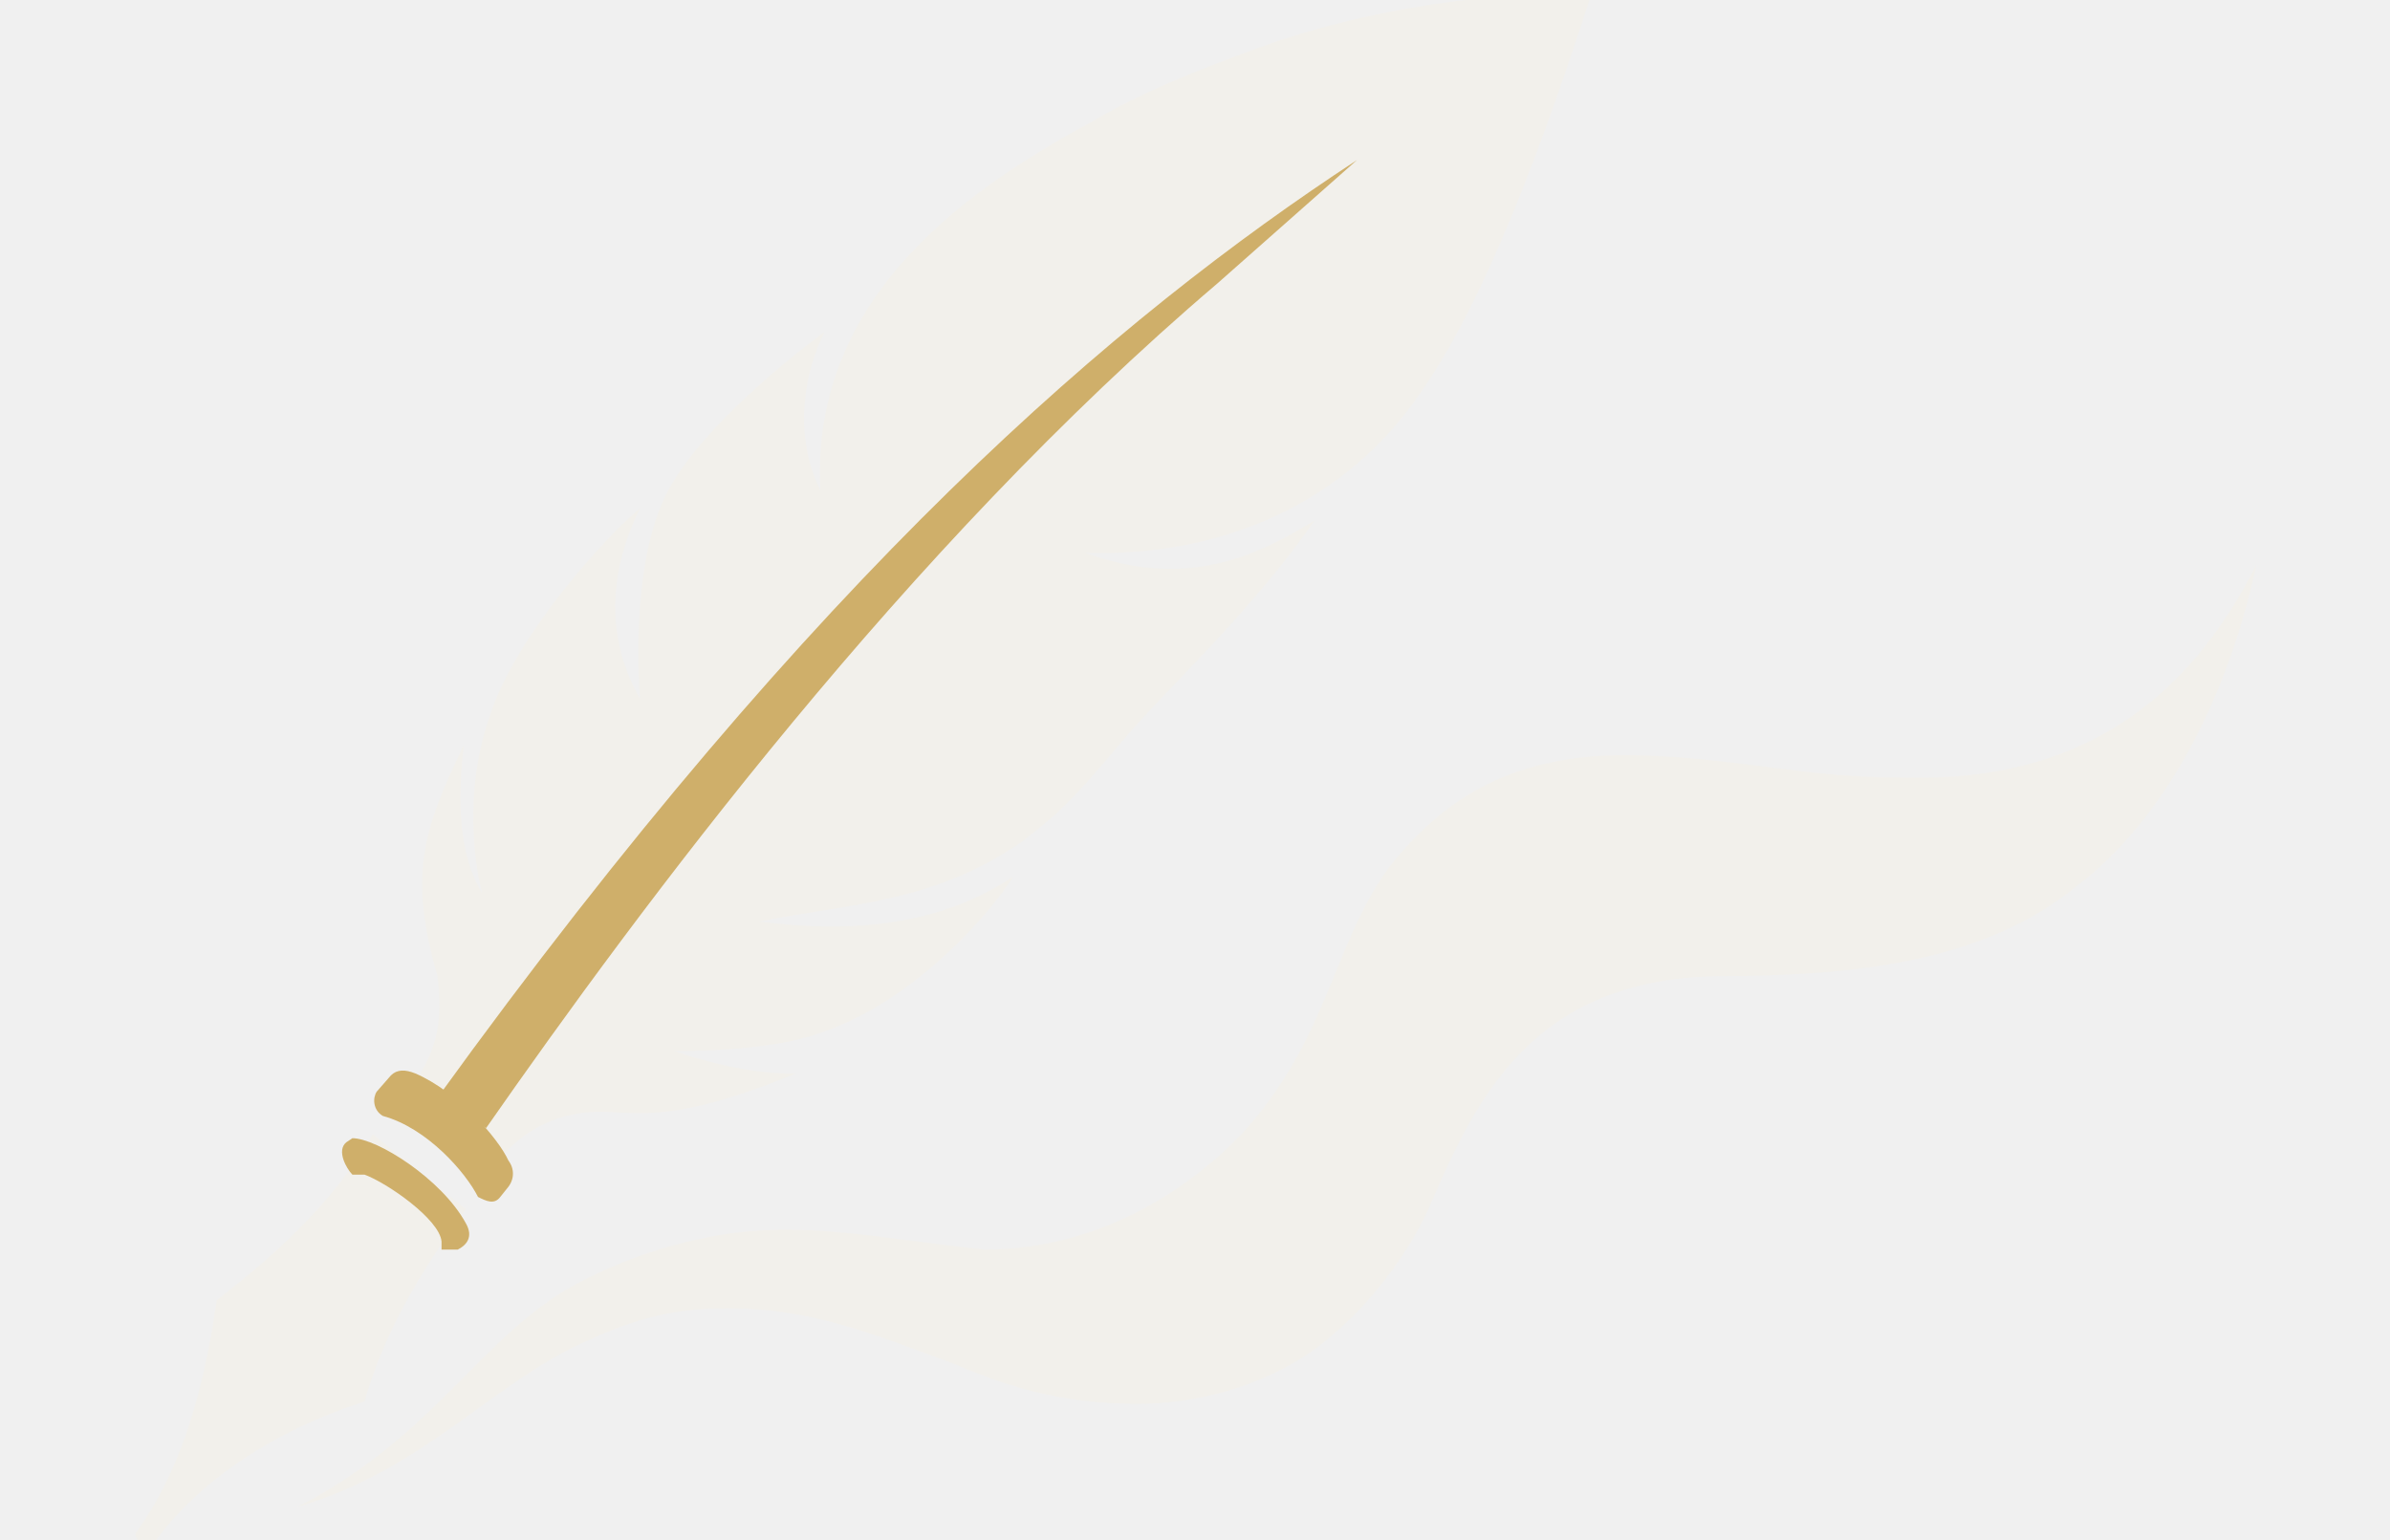
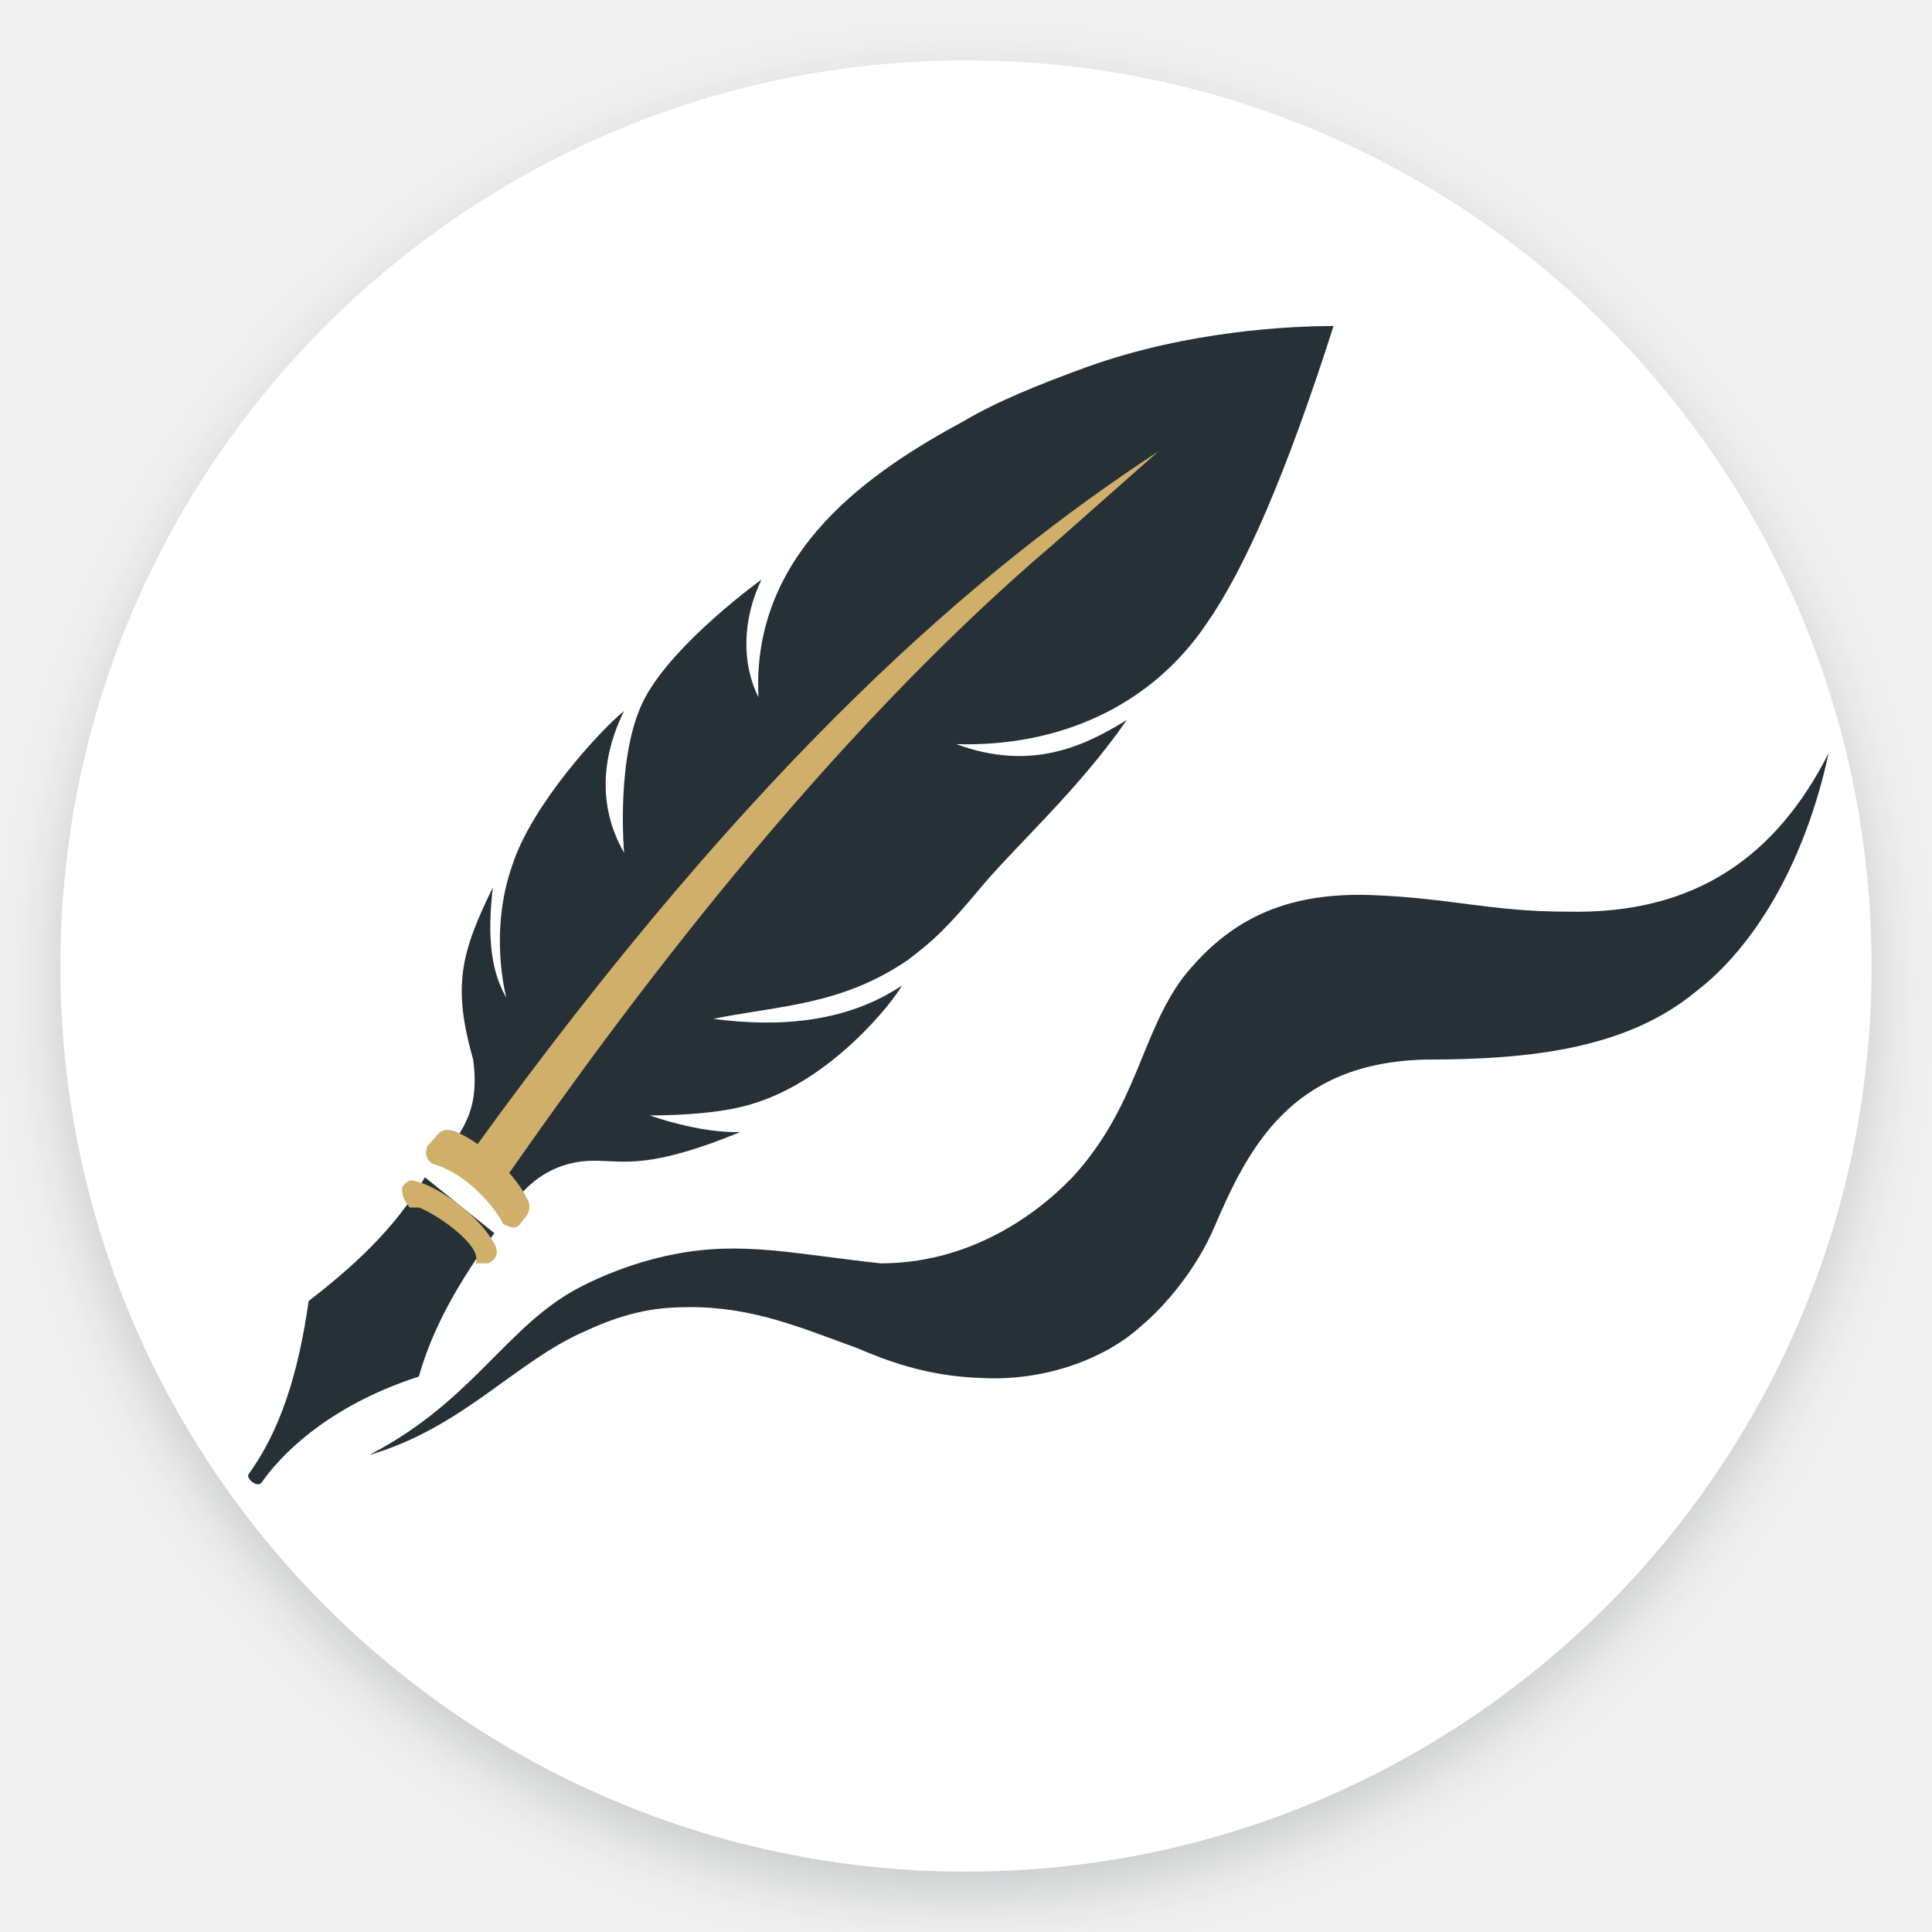
- <svg xmlns="http://www.w3.org/2000/svg" viewBox="5 99.4 118 76">
-   <style type="text/css">.cls-0 {fill:#F2F0EB;}
- .cls-1 {fill:#CFAF6A;}</style>
-   <path class="cls-0" d="m83.6 99c-2.8 0-9.6 0.3-16.3 2.7-3.3 1.2-6 2.3-8.2 3.6-5.9 3.2-14.1 8.5-13.6 18.3-1.1-2.2-1.1-5.1 0.2-7.8 0 0-5.7 4.1-7.7 7.8s-1.4 10.3-1.4 10.3c-2.3-4-0.8-7.8 0-9.4-1.6 1.3-6.1 6.2-7.4 10.2-1.6 4.5-0.4 8.8-0.4 8.8-1.2-2-1.2-4.7-0.9-7.3-2.1 4.3-2.7 6.5-1.3 11.4 0.4 3-0.5 4.2-1.2 5.4l4.2 3.7c0.9-1.1 2.5-2.4 5-2.4 2 0 3.6 0.6 9.7-1.9-2.7 0.1-6-1.1-6-1.1 2.3 0 5.1-0.2 6.9-0.8 5.2-1.6 9.2-6.7 9.8-7.8-3.6 2.4-8 2.8-12.5 2.2 4.5-0.9 8.5-0.9 12.9-3.9 1.7-1.3 2.5-2 5-5 2.2-2.6 6.4-6.4 9.5-10.9-2.9 1.8-6.4 3.4-11.3 1.6 6.8 0.2 12.9-2.5 16.6-8 2.5-3.6 5.2-9.7 8.4-19.7z" />
-   <path class="cls-0" d="m23 168.6c0.9-3.2 2.6-6.2 5-9.5l-4.6-3.7c-2 3.5-5 6.1-7.7 8.2-0.7 4.9-1.9 8.6-4 11.5-0.1 0.3 0.6 0.9 0.9 0.5 1.1-1.6 4.2-5 10.4-7z" />
-   <path class="cls-1" d="m25.5 152.4c-0.5-0.2-0.9-0.2-1.2 0.1l-0.7 0.8c-0.2 0.3-0.2 0.9 0.3 1.2 2.2 0.6 4.1 2.8 4.7 4 0.4 0.2 0.8 0.4 1.1 0l0.4-0.5c0.3-0.4 0.3-0.9 0-1.3-0.5-1.1-2.5-3.4-4.6-4.3z" />
-   <path class="cls-1" d="m22.4 155.6-0.3 0.2c-0.5 0.4 0 1.3 0.3 1.6h0.6c1.1 0.4 3.7 2.2 3.8 3.3v0.4h0.8c0.4-0.2 0.8-0.6 0.4-1.3-1.2-2.2-4.4-4.2-5.6-4.2z" />
-   <path class="cls-1" d="m26.6 153.6 2.4 1.5c7.6-10.9 20.7-28.6 36.1-41.7l6.9-6.1c-11.9 7.8-26.6 20.3-45.4 46.3z" />
-   <path class="cls-0" d="m86.1 136.7c-5.8-0.2-9.5 1.7-12.5 5.5-2.8 3.8-3 8.5-7.3 13.2-2.7 2.8-7.1 5.7-12.7 5.7-5.6-0.6-9.2-1.5-13.7-0.6-3.1 0.6-5.9 1.9-7.3 2.8-4.2 2.7-6.5 7.2-12.9 10.5 6.2-1.8 9.7-6.2 14.3-8.2 3-1.4 5-1.6 7-1.6 4.2 0 7.4 1.4 11 2.7 1.9 0.8 4.6 1.9 8.4 2 4.3 0.2 8.2-1.4 10.4-3.4 1.8-1.5 3.8-4 4.9-6.6 2.2-5.1 5-10.9 14-11.1 6.9 0 13.3-0.7 17.9-4.5 3.8-2.9 7.2-8.4 8.8-15.8-3.4 6.7-8.7 10.7-17.3 10.5-5.1 0-7.7-0.9-13-1.1z" />
+ <svg xmlns="http://www.w3.org/2000/svg" viewBox="0 0 256 256" width="256" height="256">
+   <defs>
+     <filter id="disc-shadow" x="-15%" y="-15%" width="130%" height="135%" color-interpolation-filters="sRGB">
+       <feGaussianBlur stdDeviation="4" />
+     </filter>
+   </defs>
+   <circle cx="128" cy="131" r="120" fill="#253037" opacity="0.2" filter="url(#disc-shadow)" />
+   <circle cx="128" cy="128" r="120" fill="#FFFFFF" />
+   <g transform="translate(19.5 44) scale(2) translate(-5 -99.4)">
+     <path fill="#253037" d="m83.6 99c-2.8 0-9.6 0.3-16.3 2.7-3.3 1.2-6 2.3-8.2 3.6-5.9 3.2-14.1 8.5-13.6 18.3-1.1-2.2-1.1-5.1 0.2-7.8 0 0-5.7 4.1-7.7 7.8s-1.4 10.3-1.4 10.3c-2.3-4-0.8-7.8 0-9.4-1.6 1.3-6.1 6.2-7.4 10.2-1.6 4.5-0.4 8.8-0.4 8.8-1.2-2-1.2-4.7-0.9-7.3-2.1 4.3-2.7 6.5-1.3 11.4 0.4 3-0.5 4.2-1.2 5.4l4.2 3.7c0.9-1.1 2.5-2.4 5-2.4 2 0 3.6 0.6 9.7-1.9-2.7 0.1-6-1.1-6-1.1 2.3 0 5.1-0.2 6.9-0.8 5.2-1.6 9.2-6.7 9.8-7.8-3.6 2.4-8 2.8-12.5 2.2 4.5-0.9 8.5-0.9 12.9-3.9 1.7-1.3 2.5-2 5-5 2.2-2.6 6.4-6.4 9.5-10.9-2.9 1.8-6.4 3.4-11.3 1.6 6.8 0.2 12.9-2.5 16.6-8 2.5-3.6 5.2-9.7 8.4-19.7z" />
+     <path fill="#253037" d="m23 168.6c0.9-3.2 2.6-6.2 5-9.5l-4.6-3.7c-2 3.5-5 6.1-7.7 8.2-0.7 4.9-1.9 8.6-4 11.5-0.1 0.3 0.6 0.9 0.9 0.5 1.1-1.6 4.2-5 10.4-7z" />
+     <path fill="#CFAF6A" d="m25.5 152.4c-0.5-0.2-0.9-0.2-1.2 0.1l-0.7 0.8c-0.2 0.3-0.2 0.9 0.3 1.2 2.2 0.6 4.1 2.8 4.7 4 0.4 0.2 0.8 0.4 1.1 0l0.4-0.5c0.3-0.4 0.3-0.9 0-1.3-0.5-1.1-2.5-3.4-4.6-4.3z" />
+     <path fill="#CFAF6A" d="m22.4 155.6-0.3 0.2c-0.5 0.4 0 1.3 0.3 1.6h0.6c1.1 0.4 3.7 2.2 3.8 3.3v0.4h0.8c0.4-0.2 0.8-0.6 0.4-1.3-1.2-2.2-4.4-4.2-5.6-4.2z" />
+     <path fill="#CFAF6A" d="m26.6 153.6 2.4 1.5c7.6-10.9 20.7-28.6 36.1-41.7l6.9-6.1c-11.9 7.8-26.6 20.3-45.4 46.3z" />
+     <path fill="#253037" d="m86.1 136.7c-5.8-0.2-9.5 1.7-12.5 5.5-2.8 3.8-3 8.5-7.3 13.2-2.7 2.8-7.1 5.7-12.7 5.7-5.6-0.6-9.2-1.5-13.7-0.6-3.1 0.6-5.9 1.9-7.3 2.8-4.2 2.7-6.5 7.2-12.9 10.5 6.2-1.8 9.7-6.2 14.3-8.2 3-1.4 5-1.6 7-1.6 4.2 0 7.4 1.4 11 2.7 1.9 0.8 4.6 1.9 8.4 2 4.3 0.2 8.2-1.4 10.4-3.4 1.8-1.5 3.8-4 4.9-6.6 2.2-5.1 5-10.9 14-11.1 6.9 0 13.3-0.7 17.9-4.5 3.8-2.9 7.2-8.4 8.8-15.8-3.4 6.7-8.7 10.7-17.3 10.5-5.1 0-7.7-0.9-13-1.1z" />
+   </g>
</svg>
